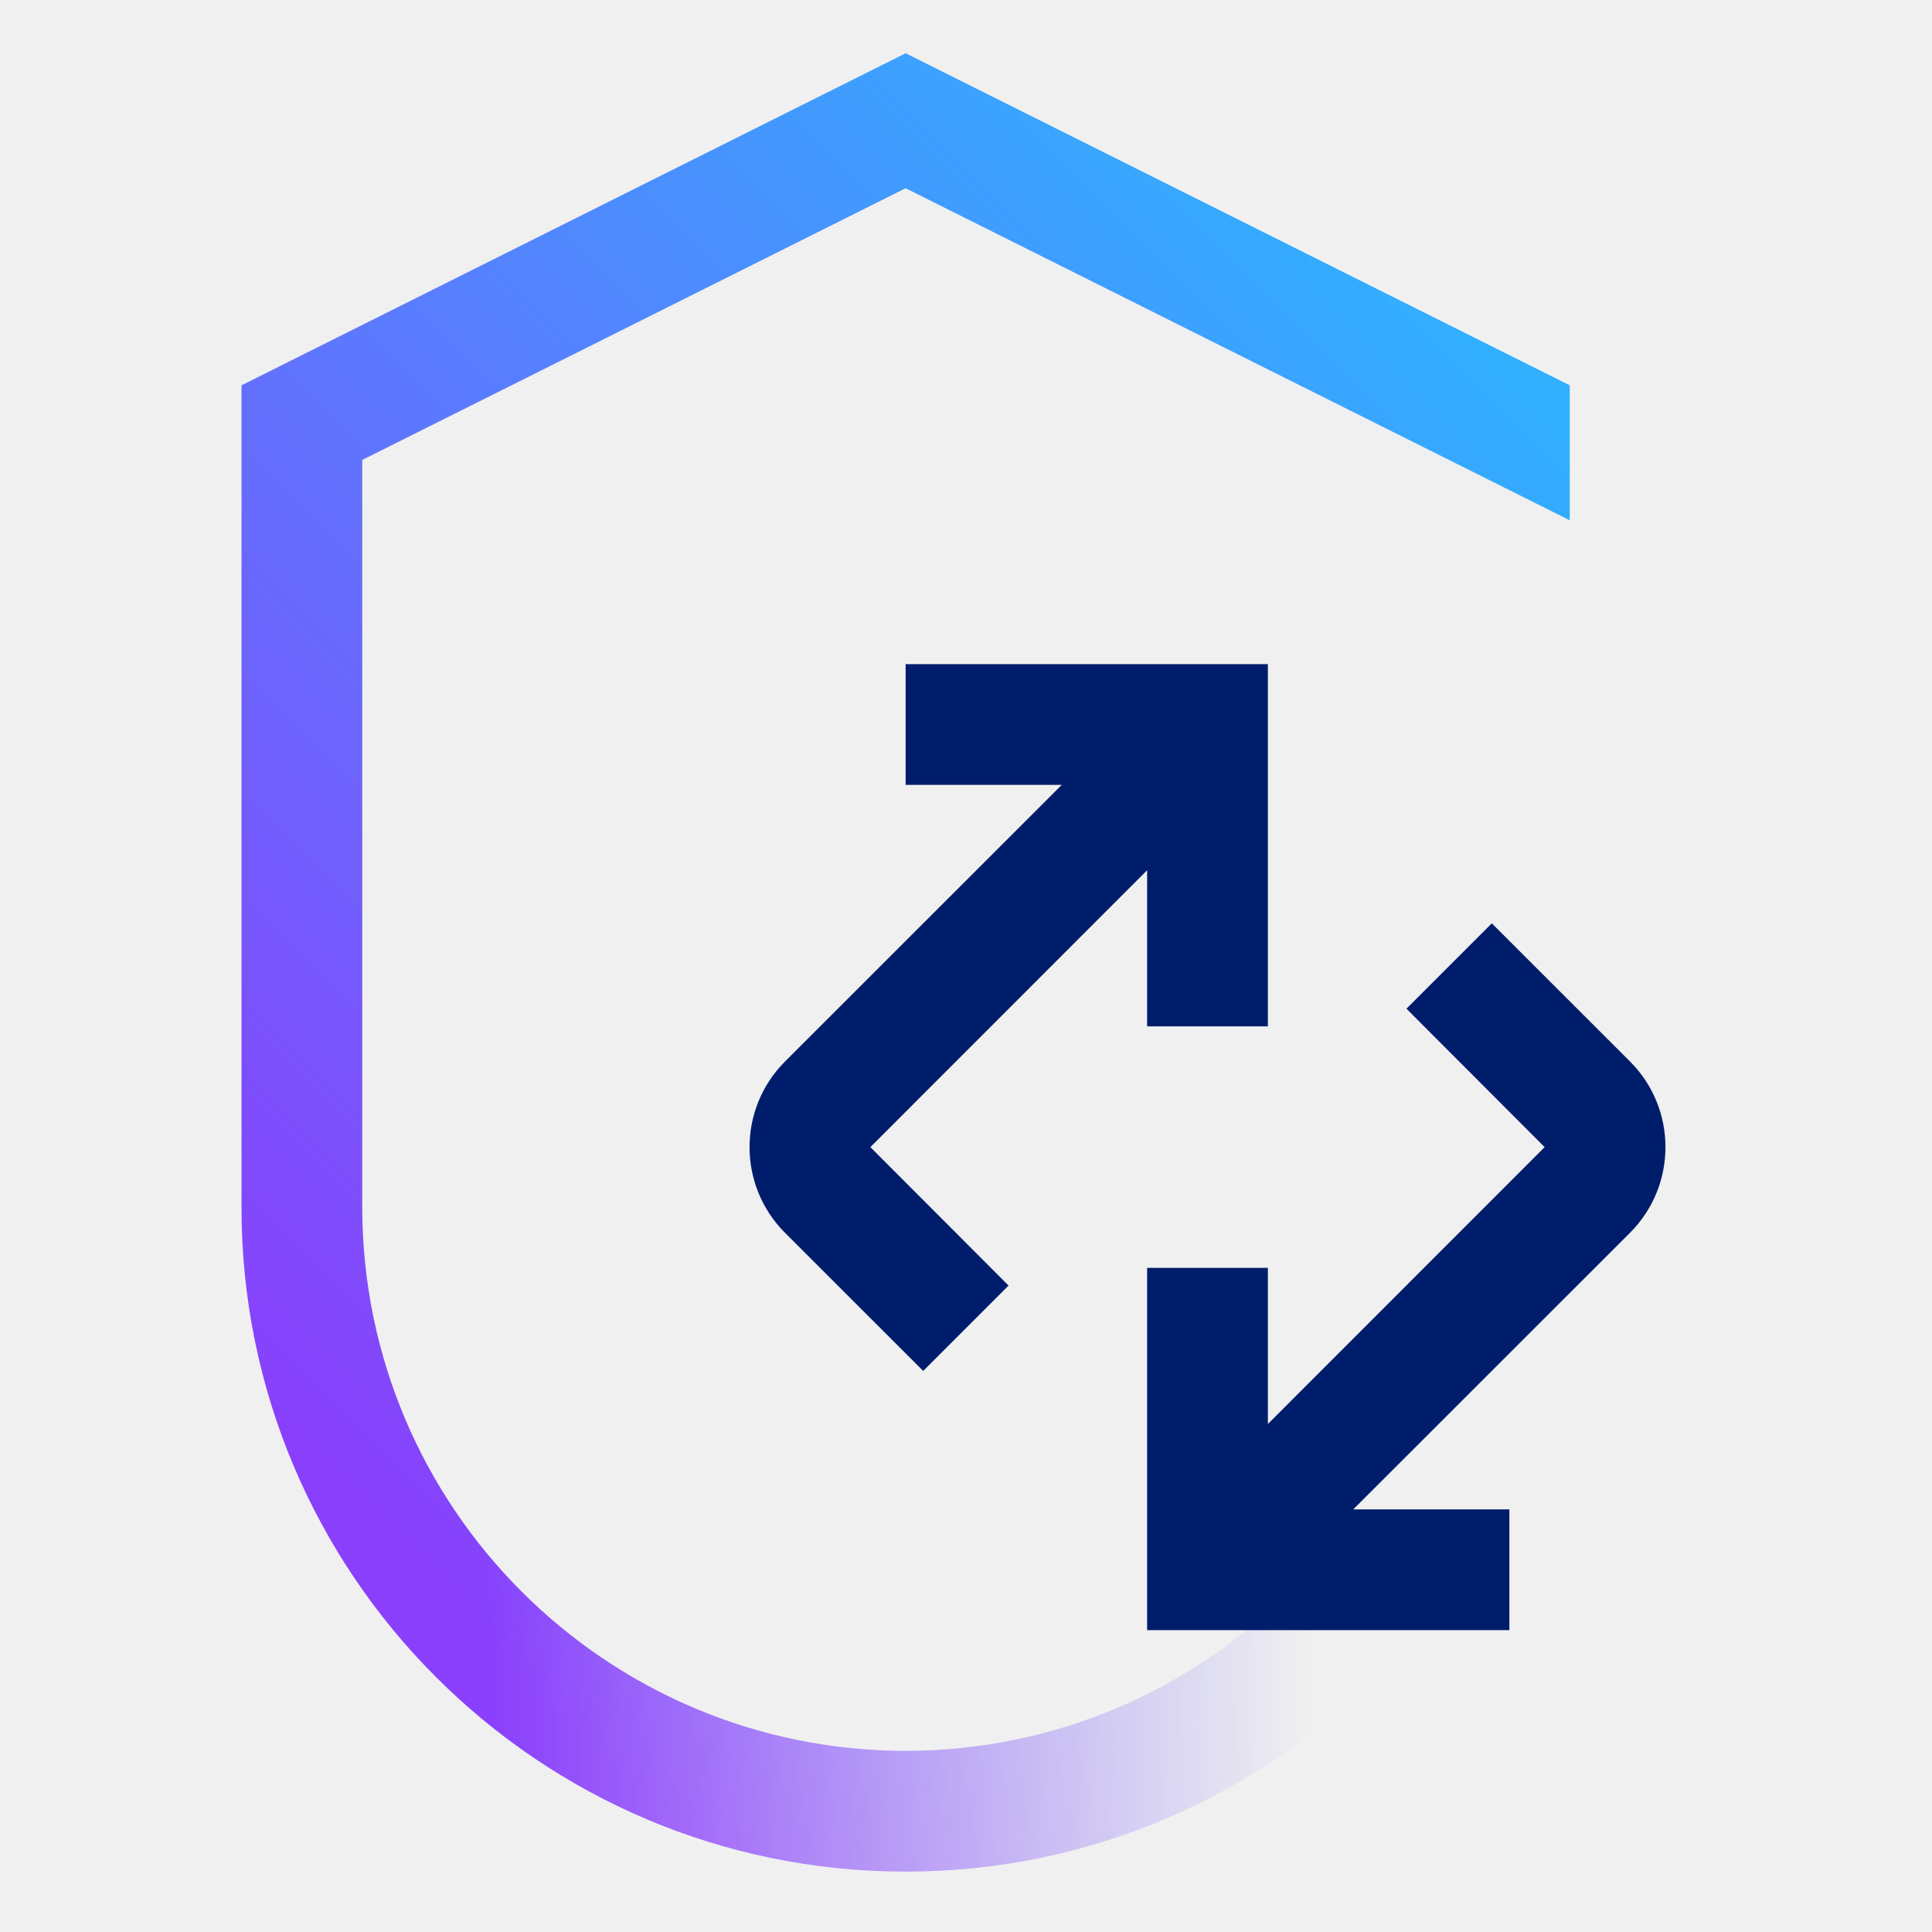
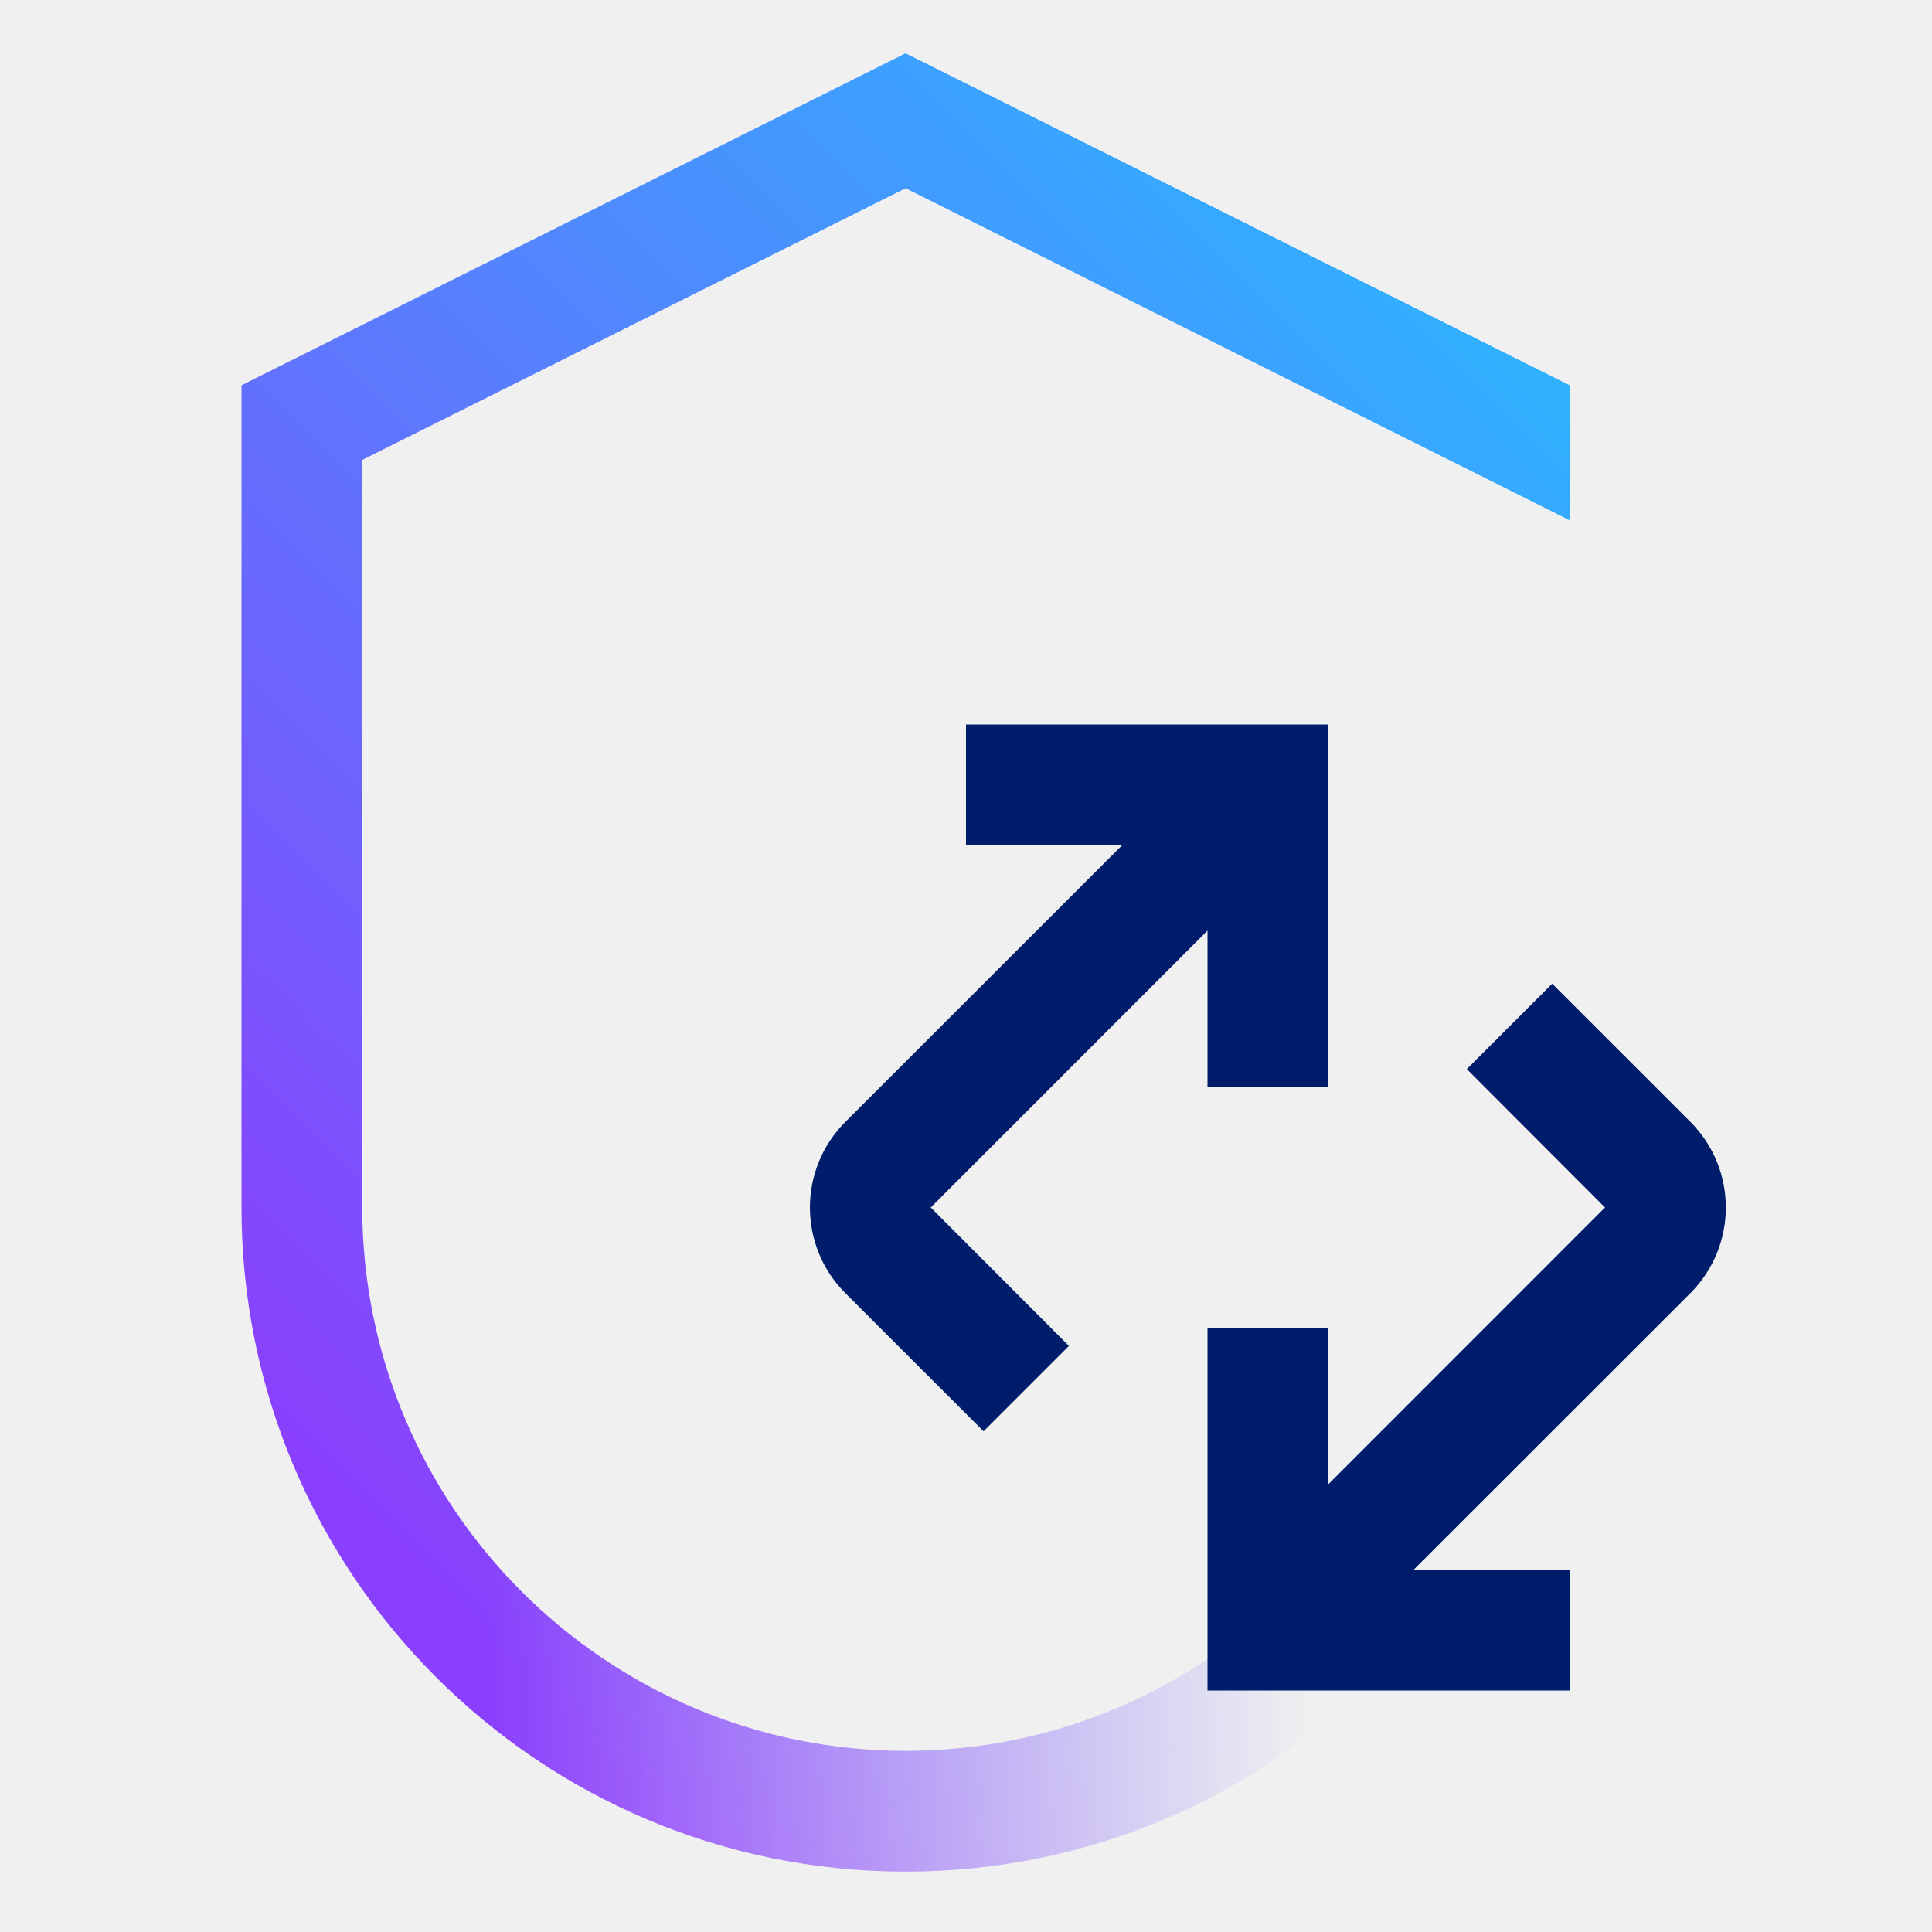
<svg xmlns="http://www.w3.org/2000/svg" viewBox="0 0 32 32">
  <defs>
-     <linearGradient id="Security-007_svg__a" x1="6" y1="25.5" x2="27" y2="25.5" gradientUnits="userSpaceOnUse">
-       <stop offset=".1" stop-opacity="0" />
-       <stop offset=".75" />
+     <linearGradient id="aa842697-73fe-407d-99b6-74808db90988" x1="6" y1="25.5" x2="27" y2="25.5" gradientUnits="userSpaceOnUse">
+       <stop offset="0.1" stop-opacity="0" />
+       <stop offset="0.75" />
    </linearGradient>
-     <linearGradient id="Security-007_svg__c" y1="32" x2="32" gradientUnits="userSpaceOnUse">
-       <stop offset=".2" stop-color="#8a3ffc" />
-       <stop offset=".8" stop-color="#30b0ff" />
+     <mask id="e92d3dad-af12-451d-90b5-d54fe3fd5649" x="0" y="0" width="32" height="32" maskUnits="userSpaceOnUse">
+       <g>
+         <path d="M15,29a9.011,9.011,0,0,1-9-9V7.618l9-4.5,11,5.5V6.382L15,.882,4,6.382V20a11,11,0,0,0,22,0H24A9.011,9.011,0,0,1,15,29Z" fill="#fff" />
+         <rect x="6" y="19" width="21" height="13" fill="url(#aa842697-73fe-407d-99b6-74808db90988)" />
+       </g>
+     </mask>
+     <linearGradient id="e0f1406e-a770-4479-a9a4-a8db9065a9fb" y1="32" x2="32" gradientUnits="userSpaceOnUse">
+       <stop offset="0.2" stop-color="#8a3ffc" />
+       <stop offset="0.8" stop-color="#30b0ff" />
    </linearGradient>
-     <mask id="Security-007_svg__b" x="0" y="0" width="32" height="32" maskUnits="userSpaceOnUse">
-       <path d="M15 29a9.011 9.011 0 01-9-9V7.618l9-4.5 11 5.5V6.382l-11-5.5-11 5.5V20a11 11 0 0022 0h-2a9.011 9.011 0 01-9 9z" fill="#fff" />
-       <path fill="url(#Security-007_svg__a)" d="M6 19h21v13H6z" />
-     </mask>
  </defs>
-   <g data-name="Layer 2">
-     <g data-name="Light theme icons">
-       <g mask="url(#Security-007_svg__b)">
-         <path fill="url(#Security-007_svg__c)" d="M0 0h32v32H0z" />
+   <g id="f67d7f39-f5c1-4c16-a9f6-442ba8a5f406" data-name="Layer 2">
+     <g id="a8b730c6-358b-44f9-b8cb-a5b31da541ce" data-name="Light theme icons">
+       <g>
+         <g mask="url(#e92d3dad-af12-451d-90b5-d54fe3fd5649)">
+           <rect width="32" height="32" fill="url(#e0f1406e-a770-4479-a9a4-a8db9065a9fb)" />
+         </g>
+         <path d="M20,15.414V18h2V12H16v2h2.586L14,18.584a2.007,2.007,0,0,0,0,2.833l2.291,2.29,1.414-1.414L15.416,20Z" fill="#001d6c" />
+         <path d="M28,18.583l-2.291-2.29-1.414,1.414L26.584,20,22,24.586V22H20v6h6V26H23.414L28,21.417A2.008,2.008,0,0,0,28,18.583Z" fill="#001d6c" />
      </g>
-       <path d="M19 14.414V17h2v-6h-6v2h2.586L13 17.584a2.007 2.007 0 000 2.833l2.291 2.29 1.414-1.414L14.416 19zM27 17.583l-2.291-2.29-1.414 1.414L25.584 19 21 23.586V21h-2v6h6v-2h-2.586L27 20.417a2.008 2.008 0 000-2.834z" fill="#001d6c" />
    </g>
  </g>
</svg>
